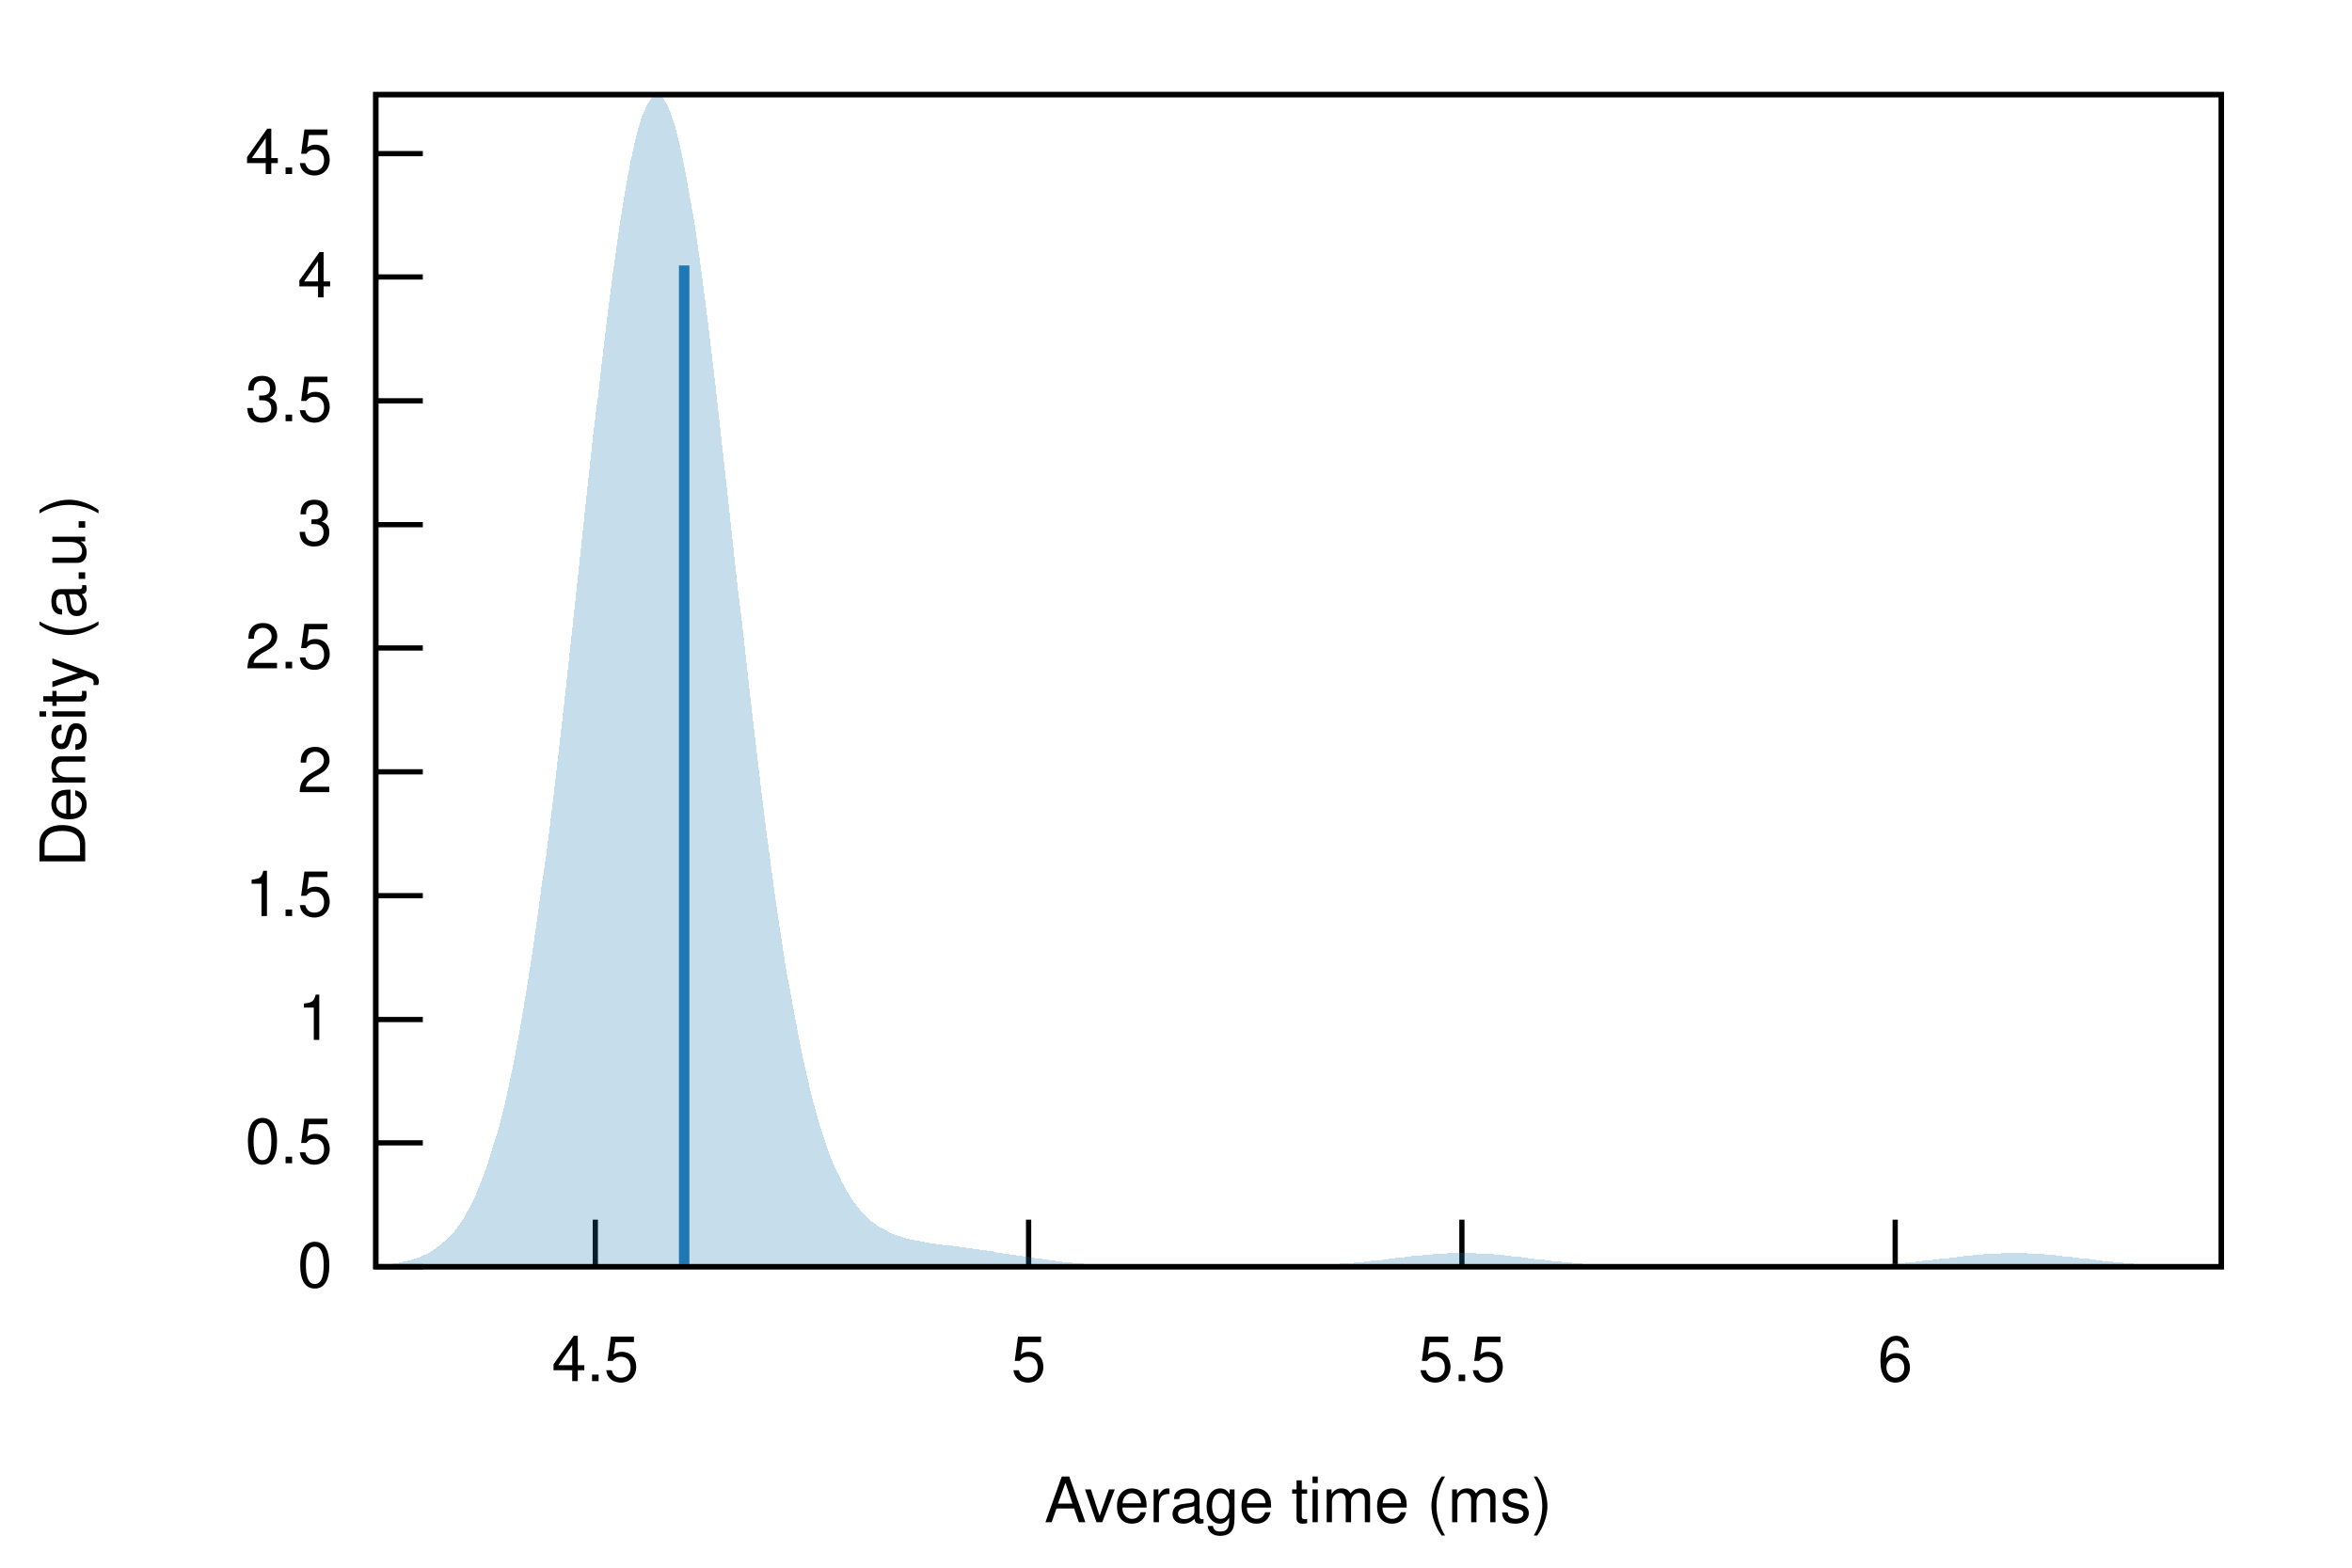
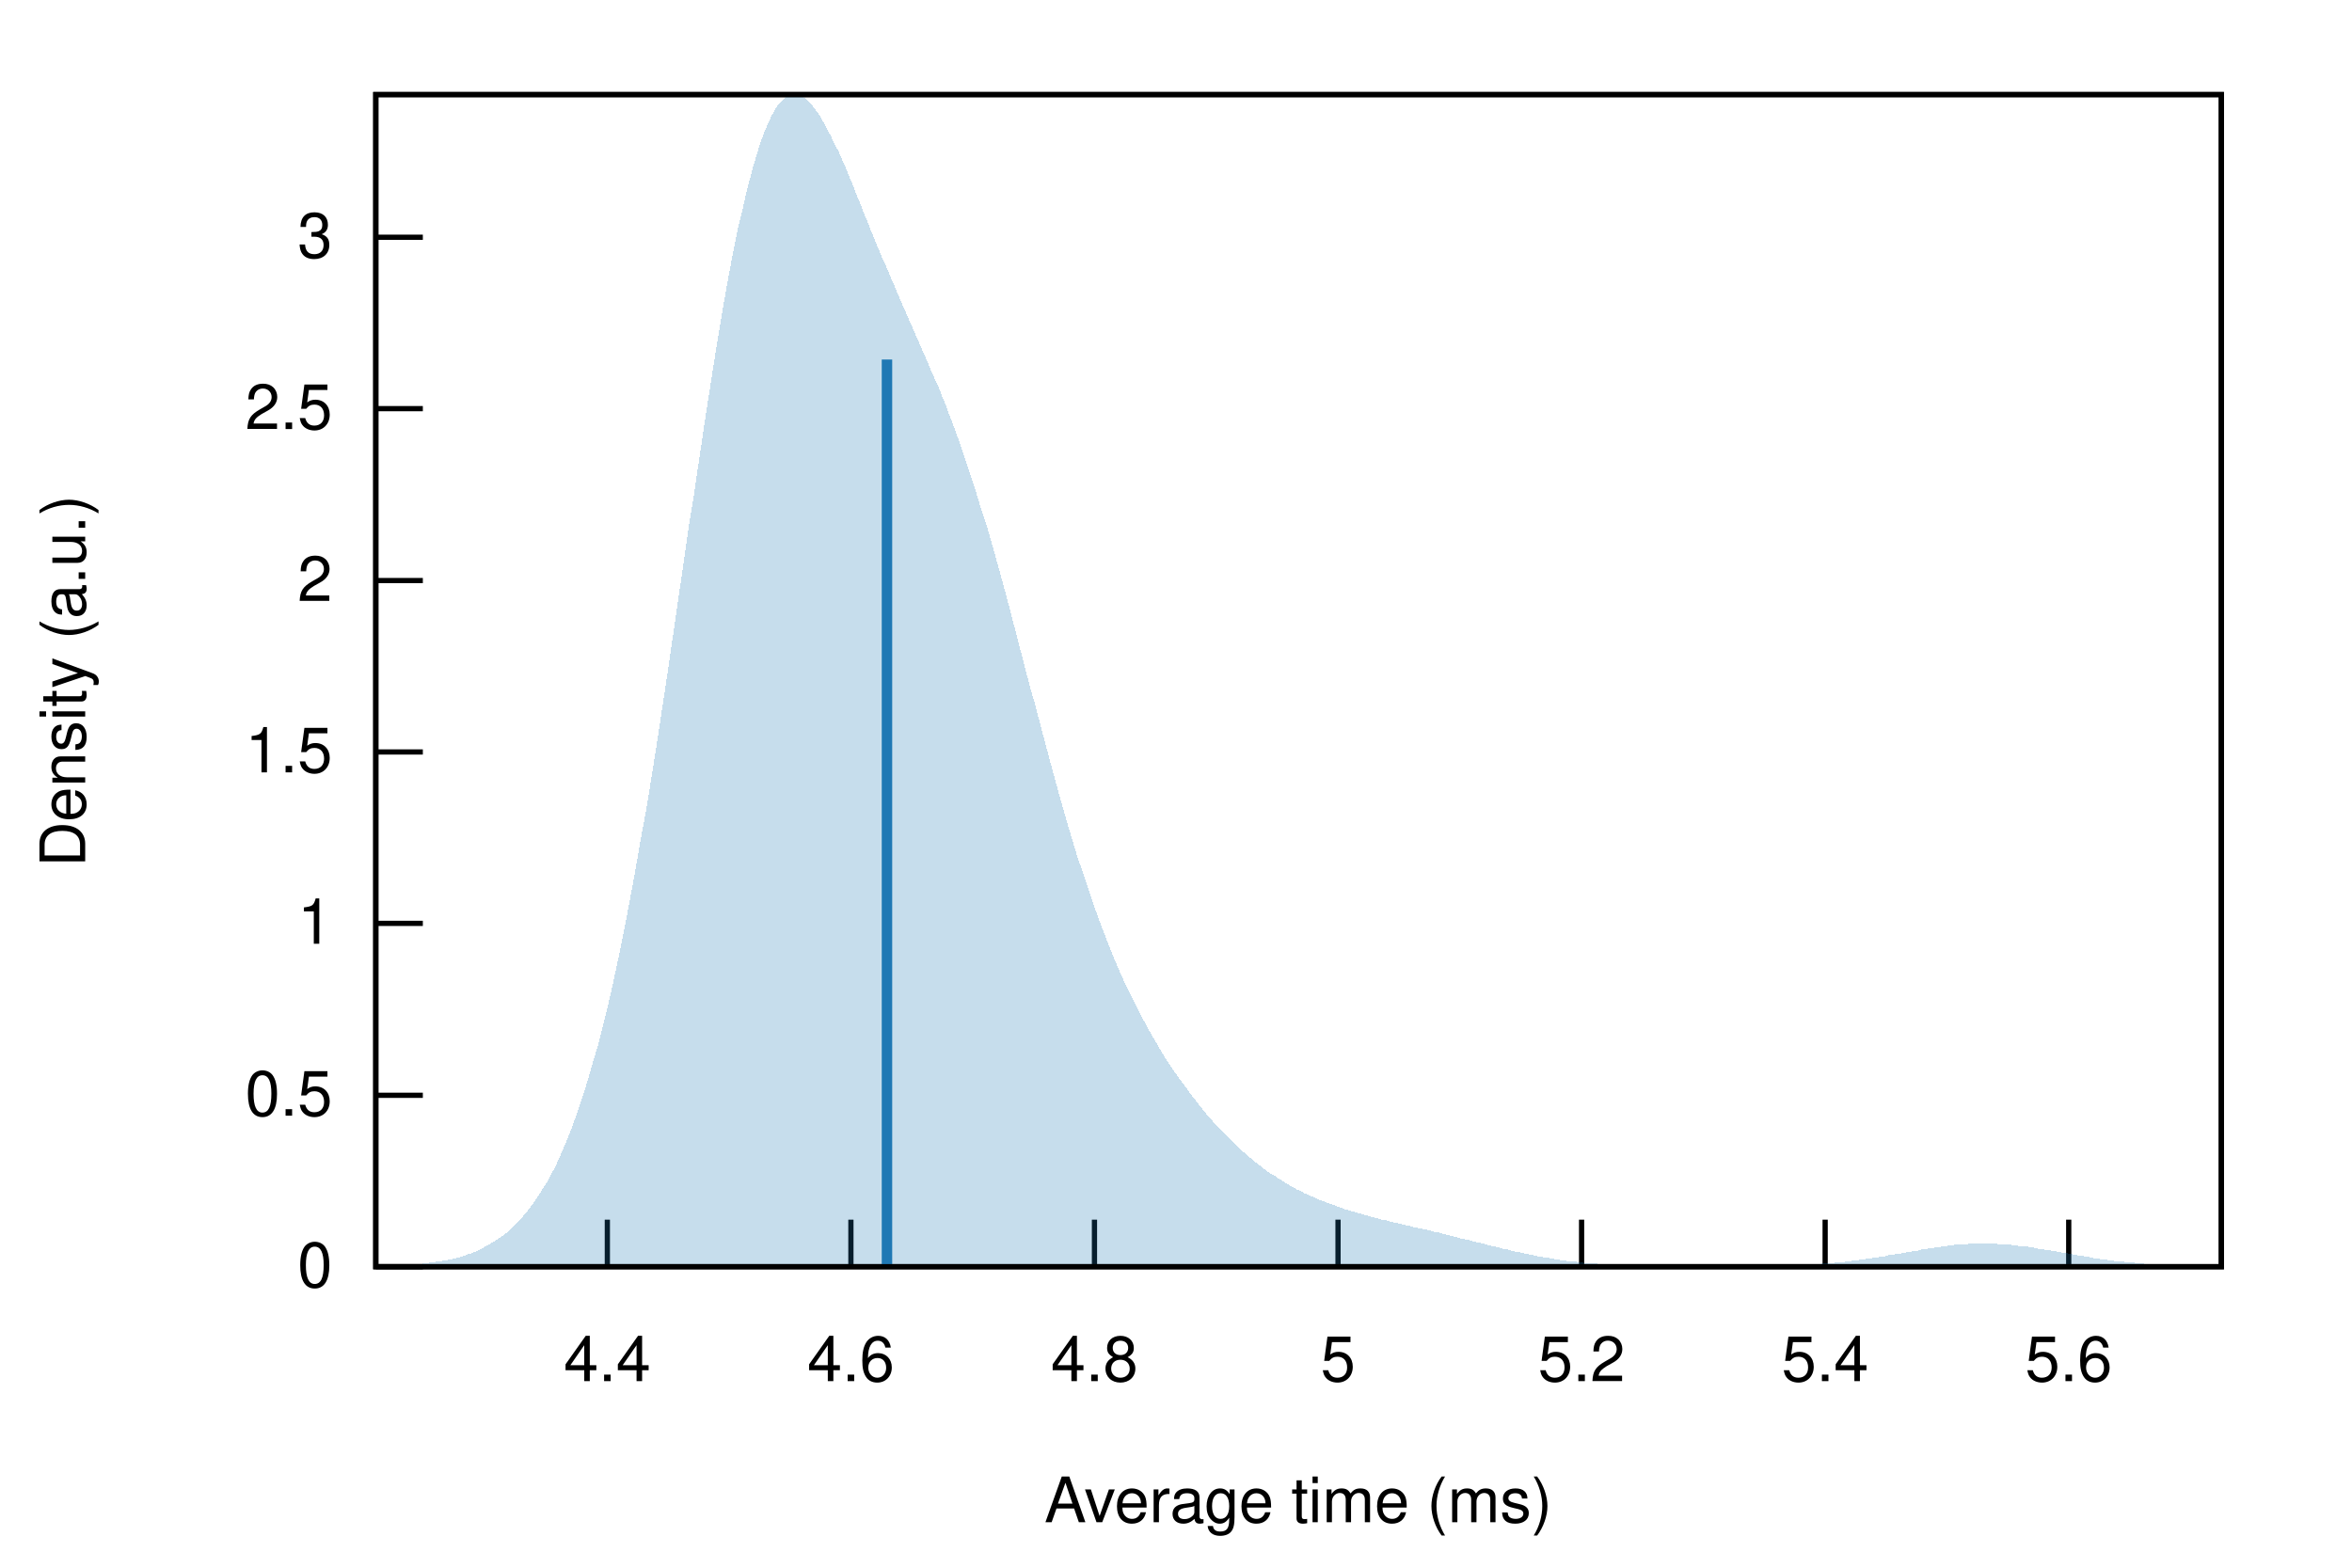
<svg xmlns="http://www.w3.org/2000/svg" xmlns:xlink="http://www.w3.org/1999/xlink" viewBox="0 0 450 300">
  <g id="gnuplot_canvas">
    <rect x="0" y="0" width="450" height="300" fill="none" />
    <defs>
      <circle id="gpDot" r="0.5" stroke-width="0.5" stroke="currentColor" />
      <path id="gpPt0" stroke-width="0.222" stroke="currentColor" d="M-1,0 h2 M0,-1 v2" />
      <path id="gpPt1" stroke-width="0.222" stroke="currentColor" d="M-1,-1 L1,1 M1,-1 L-1,1" />
      <path id="gpPt2" stroke-width="0.222" stroke="currentColor" d="M-1,0 L1,0 M0,-1 L0,1 M-1,-1 L1,1 M-1,1 L1,-1" />
      <rect id="gpPt3" stroke-width="0.222" stroke="currentColor" x="-1" y="-1" width="2" height="2" />
      <rect id="gpPt4" stroke-width="0.222" stroke="currentColor" fill="currentColor" x="-1" y="-1" width="2" height="2" />
      <circle id="gpPt5" stroke-width="0.222" stroke="currentColor" cx="0" cy="0" r="1" />
      <use xlink:href="#gpPt5" id="gpPt6" fill="currentColor" stroke="none" />
      <path id="gpPt7" stroke-width="0.222" stroke="currentColor" d="M0,-1.33 L-1.33,0.67 L1.33,0.67 z" />
      <use xlink:href="#gpPt7" id="gpPt8" fill="currentColor" stroke="none" />
      <use xlink:href="#gpPt7" id="gpPt9" stroke="currentColor" transform="rotate(180)" />
      <use xlink:href="#gpPt9" id="gpPt10" fill="currentColor" stroke="none" />
      <use xlink:href="#gpPt3" id="gpPt11" stroke="currentColor" transform="rotate(45)" />
      <use xlink:href="#gpPt11" id="gpPt12" fill="currentColor" stroke="none" />
      <path id="gpPt13" stroke-width="0.222" stroke="currentColor" d="M0,1.330 L1.265,0.411 L0.782,-1.067 L-0.782,-1.076 L-1.265,0.411 z" />
      <use xlink:href="#gpPt13" id="gpPt14" fill="currentColor" stroke="none" />
      <filter id="textbox" filterUnits="objectBoundingBox" x="0" y="0" height="1" width="1">
        <feFlood flood-color="white" flood-opacity="1" result="bgnd" />
        <feComposite in="SourceGraphic" in2="bgnd" operator="atop" />
      </filter>
      <filter id="greybox" filterUnits="objectBoundingBox" x="0" y="0" height="1" width="1">
        <feFlood flood-color="lightgrey" flood-opacity="1" result="grey" />
        <feComposite in="SourceGraphic" in2="grey" operator="atop" />
      </filter>
    </defs>
    <g fill="none" color="white" stroke="currentColor" stroke-width="1.00" stroke-linecap="butt" stroke-linejoin="miter">
</g>
    <g fill="none" color="black" stroke="currentColor" stroke-width="1.00" stroke-linecap="butt" stroke-linejoin="miter">
      <path stroke="black" d="M71.9,242.4 L80.9,242.4  " />
      <g transform="translate(63.6,246.3)" stroke="none" fill="black" font-family="Helvetica" font-size="12.00" text-anchor="end">
        <text>
          <tspan font-family="Helvetica"> 0</tspan>
        </text>
      </g>
    </g>
    <g fill="none" color="black" stroke="currentColor" stroke-width="1.00" stroke-linecap="butt" stroke-linejoin="miter">
-       <path stroke="black" d="M71.9,218.7 L80.9,218.7  " />
-       <g transform="translate(63.6,222.6)" stroke="none" fill="black" font-family="Helvetica" font-size="12.00" text-anchor="end">
+       <path stroke="black" d="M71.9,209.6 L80.9,209.6  " />
+       <g transform="translate(63.6,213.5)" stroke="none" fill="black" font-family="Helvetica" font-size="12.00" text-anchor="end">
        <text>
          <tspan font-family="Helvetica"> 0.5</tspan>
        </text>
      </g>
    </g>
    <g fill="none" color="black" stroke="currentColor" stroke-width="1.00" stroke-linecap="butt" stroke-linejoin="miter">
-       <path stroke="black" d="M71.9,195.1 L80.9,195.1  " />
-       <g transform="translate(63.6,199.0)" stroke="none" fill="black" font-family="Helvetica" font-size="12.00" text-anchor="end">
+       <path stroke="black" d="M71.9,176.7 L80.9,176.7  " />
+       <g transform="translate(63.6,180.6)" stroke="none" fill="black" font-family="Helvetica" font-size="12.00" text-anchor="end">
        <text>
          <tspan font-family="Helvetica"> 1</tspan>
        </text>
      </g>
    </g>
    <g fill="none" color="black" stroke="currentColor" stroke-width="1.00" stroke-linecap="butt" stroke-linejoin="miter">
-       <path stroke="black" d="M71.9,171.4 L80.9,171.4  " />
-       <g transform="translate(63.6,175.3)" stroke="none" fill="black" font-family="Helvetica" font-size="12.00" text-anchor="end">
+       <path stroke="black" d="M71.9,143.9 L80.9,143.9  " />
+       <g transform="translate(63.6,147.8)" stroke="none" fill="black" font-family="Helvetica" font-size="12.00" text-anchor="end">
        <text>
          <tspan font-family="Helvetica"> 1.5</tspan>
        </text>
      </g>
    </g>
    <g fill="none" color="black" stroke="currentColor" stroke-width="1.00" stroke-linecap="butt" stroke-linejoin="miter">
-       <path stroke="black" d="M71.9,147.7 L80.9,147.7  " />
-       <g transform="translate(63.6,151.6)" stroke="none" fill="black" font-family="Helvetica" font-size="12.00" text-anchor="end">
+       <path stroke="black" d="M71.9,111.1 L80.9,111.1  " />
+       <g transform="translate(63.6,115.0)" stroke="none" fill="black" font-family="Helvetica" font-size="12.00" text-anchor="end">
        <text>
          <tspan font-family="Helvetica"> 2</tspan>
        </text>
      </g>
    </g>
    <g fill="none" color="black" stroke="currentColor" stroke-width="1.00" stroke-linecap="butt" stroke-linejoin="miter">
-       <path stroke="black" d="M71.9,124.0 L80.9,124.0  " />
-       <g transform="translate(63.6,127.9)" stroke="none" fill="black" font-family="Helvetica" font-size="12.00" text-anchor="end">
+       <path stroke="black" d="M71.9,78.2 L80.9,78.2  " />
+       <g transform="translate(63.6,82.1)" stroke="none" fill="black" font-family="Helvetica" font-size="12.00" text-anchor="end">
        <text>
          <tspan font-family="Helvetica"> 2.5</tspan>
        </text>
      </g>
    </g>
    <g fill="none" color="black" stroke="currentColor" stroke-width="1.00" stroke-linecap="butt" stroke-linejoin="miter">
-       <path stroke="black" d="M71.9,100.4 L80.9,100.4  " />
-       <g transform="translate(63.6,104.3)" stroke="none" fill="black" font-family="Helvetica" font-size="12.00" text-anchor="end">
+       <path stroke="black" d="M71.9,45.4 L80.9,45.4  " />
+       <g transform="translate(63.6,49.3)" stroke="none" fill="black" font-family="Helvetica" font-size="12.00" text-anchor="end">
        <text>
          <tspan font-family="Helvetica"> 3</tspan>
        </text>
      </g>
    </g>
    <g fill="none" color="black" stroke="currentColor" stroke-width="1.00" stroke-linecap="butt" stroke-linejoin="miter">
-       <path stroke="black" d="M71.9,76.7 L80.9,76.7  " />
-       <g transform="translate(63.6,80.6)" stroke="none" fill="black" font-family="Helvetica" font-size="12.00" text-anchor="end">
+       <path stroke="black" d="M116.2,242.4 L116.2,233.4  " />
+       <g transform="translate(116.2,264.3)" stroke="none" fill="black" font-family="Helvetica" font-size="12.00" text-anchor="middle">
        <text>
-           <tspan font-family="Helvetica"> 3.5</tspan>
+           <tspan font-family="Helvetica"> 4.4</tspan>
        </text>
      </g>
    </g>
    <g fill="none" color="black" stroke="currentColor" stroke-width="1.00" stroke-linecap="butt" stroke-linejoin="miter">
-       <path stroke="black" d="M71.9,53.0 L80.9,53.0  " />
-       <g transform="translate(63.6,56.9)" stroke="none" fill="black" font-family="Helvetica" font-size="12.00" text-anchor="end">
+       <path stroke="black" d="M162.8,242.4 L162.8,233.4  " />
+       <g transform="translate(162.8,264.3)" stroke="none" fill="black" font-family="Helvetica" font-size="12.00" text-anchor="middle">
        <text>
-           <tspan font-family="Helvetica"> 4</tspan>
+           <tspan font-family="Helvetica"> 4.6</tspan>
        </text>
      </g>
    </g>
    <g fill="none" color="black" stroke="currentColor" stroke-width="1.00" stroke-linecap="butt" stroke-linejoin="miter">
-       <path stroke="black" d="M71.9,29.4 L80.9,29.4  " />
-       <g transform="translate(63.6,33.3)" stroke="none" fill="black" font-family="Helvetica" font-size="12.00" text-anchor="end">
+       <path stroke="black" d="M209.4,242.4 L209.4,233.4  " />
+       <g transform="translate(209.4,264.3)" stroke="none" fill="black" font-family="Helvetica" font-size="12.00" text-anchor="middle">
        <text>
-           <tspan font-family="Helvetica"> 4.5</tspan>
+           <tspan font-family="Helvetica"> 4.8</tspan>
        </text>
      </g>
    </g>
    <g fill="none" color="black" stroke="currentColor" stroke-width="1.00" stroke-linecap="butt" stroke-linejoin="miter">
-       <path stroke="black" d="M113.9,242.4 L113.9,233.4  " />
-       <g transform="translate(113.9,264.3)" stroke="none" fill="black" font-family="Helvetica" font-size="12.00" text-anchor="middle">
-         <text>
-           <tspan font-family="Helvetica"> 4.5</tspan>
-         </text>
-       </g>
-     </g>
-     <g fill="none" color="black" stroke="currentColor" stroke-width="1.00" stroke-linecap="butt" stroke-linejoin="miter">
-       <path stroke="black" d="M196.8,242.4 L196.8,233.4  " />
-       <g transform="translate(196.8,264.3)" stroke="none" fill="black" font-family="Helvetica" font-size="12.00" text-anchor="middle">
+       <path stroke="black" d="M256.0,242.4 L256.0,233.4  " />
+       <g transform="translate(256.0,264.3)" stroke="none" fill="black" font-family="Helvetica" font-size="12.00" text-anchor="middle">
        <text>
          <tspan font-family="Helvetica"> 5</tspan>
        </text>
      </g>
    </g>
    <g fill="none" color="black" stroke="currentColor" stroke-width="1.00" stroke-linecap="butt" stroke-linejoin="miter">
-       <path stroke="black" d="M279.7,242.4 L279.7,233.4  " />
-       <g transform="translate(279.7,264.3)" stroke="none" fill="black" font-family="Helvetica" font-size="12.00" text-anchor="middle">
+       <path stroke="black" d="M302.6,242.4 L302.6,233.4  " />
+       <g transform="translate(302.6,264.3)" stroke="none" fill="black" font-family="Helvetica" font-size="12.00" text-anchor="middle">
        <text>
-           <tspan font-family="Helvetica"> 5.5</tspan>
+           <tspan font-family="Helvetica"> 5.2</tspan>
        </text>
      </g>
    </g>
    <g fill="none" color="black" stroke="currentColor" stroke-width="1.00" stroke-linecap="butt" stroke-linejoin="miter">
-       <path stroke="black" d="M362.6,242.4 L362.6,233.4  " />
-       <g transform="translate(362.6,264.3)" stroke="none" fill="black" font-family="Helvetica" font-size="12.00" text-anchor="middle">
+       <path stroke="black" d="M349.2,242.4 L349.2,233.4  " />
+       <g transform="translate(349.2,264.3)" stroke="none" fill="black" font-family="Helvetica" font-size="12.00" text-anchor="middle">
        <text>
-           <tspan font-family="Helvetica"> 6</tspan>
+           <tspan font-family="Helvetica"> 5.4</tspan>
+         </text>
+       </g>
+     </g>
+     <g fill="none" color="black" stroke="currentColor" stroke-width="1.00" stroke-linecap="butt" stroke-linejoin="miter">
+       <path stroke="black" d="M395.8,242.4 L395.8,233.4  " />
+       <g transform="translate(395.8,264.3)" stroke="none" fill="black" font-family="Helvetica" font-size="12.00" text-anchor="middle">
+         <text>
+           <tspan font-family="Helvetica"> 5.6</tspan>
        </text>
      </g>
    </g>
    <g fill="none" color="black" stroke="currentColor" stroke-width="1.00" stroke-linecap="butt" stroke-linejoin="miter">
</g>
    <g fill="none" color="black" stroke="currentColor" stroke-width="1.00" stroke-linecap="butt" stroke-linejoin="miter">
      <path stroke="black" d="M71.9,18.1 L71.9,242.4 L425.0,242.4 L425.0,18.1 L71.9,18.1 Z  " />
    </g>
    <g fill="none" color="black" stroke="currentColor" stroke-width="1.00" stroke-linecap="butt" stroke-linejoin="miter">
      <g transform="translate(16.3,130.3) rotate(270)" stroke="none" fill="black" font-family="Helvetica" font-size="12.00" text-anchor="middle">
        <text>
          <tspan font-family="Helvetica">Density (a.u.)</tspan>
        </text>
      </g>
    </g>
    <g fill="none" color="black" stroke="currentColor" stroke-width="1.00" stroke-linecap="butt" stroke-linejoin="miter">
      <g transform="translate(248.4,291.3)" stroke="none" fill="black" font-family="Helvetica" font-size="12.00" text-anchor="middle">
        <text>
          <tspan font-family="Helvetica">Average time (ms)</tspan>
        </text>
      </g>
    </g>
    <g fill="none" color="black" stroke="currentColor" stroke-width="1.00" stroke-linecap="butt" stroke-linejoin="miter">
</g>
    <g id="gnuplot_plot_1">
      <g fill="none" color="black" stroke="currentColor" stroke-width="1.00" stroke-linecap="butt" stroke-linejoin="miter">
        <g stroke="none" shape-rendering="crispEdges">
-           <polygon fill="rgb( 31, 120, 180)" fill-opacity="0.25" points="71.9,242.1 72.6,242.1 73.3,242.0 74.0,242.0 74.7,241.9 75.4,241.8 76.1,241.7 76.9,241.5 77.6,241.4 78.3,241.2 79.0,241.0 79.7,240.8 80.4,240.5 81.1,240.2 81.8,239.9 82.5,239.5 83.2,239.0 83.9,238.5 84.6,237.9 85.3,237.3 86.1,236.6 86.8,235.8 87.5,234.9 88.2,233.9 88.9,232.8 89.6,231.5 90.3,230.2 91.0,228.7 91.7,227.0 92.4,225.2 93.1,223.3 93.8,221.1 94.5,218.8 95.3,216.3 96.0,213.6 96.7,210.7 97.4,207.5 98.1,204.2 98.8,200.6 99.5,196.8 100.2,192.7 100.9,188.4 101.6,183.9 102.3,179.2 103.0,174.2 103.7,169.0 104.5,163.7 105.2,158.1 105.9,152.3 106.6,146.3 107.3,140.2 108.0,134.0 108.7,127.6 109.4,121.2 110.1,114.7 110.8,108.2 111.5,101.6 112.2,95.1 112.9,88.6 113.6,82.2 114.4,76.0 115.1,69.8 115.8,63.9 116.5,58.2 117.2,52.8 117.9,47.7 118.6,42.8 119.3,38.4 120.0,34.3 120.7,30.6 121.4,27.4 122.1,24.6 122.8,22.3 123.6,20.5 124.3,19.2 125.0,18.4 125.7,18.1 126.4,18.3 127.1,19.1 127.8,20.3 128.5,22.1 129.2,24.3 129.9,27.1 130.6,30.2 131.3,33.8 132.0,37.8 132.8,42.2 133.5,47.0 134.2,52.0 134.9,57.4 135.6,63.0 136.3,68.8 137.0,74.8 137.7,81.0 138.4,87.3 139.1,93.7 139.8,100.1 140.5,106.6 141.2,113.0 142.0,119.4 142.7,125.8 143.4,132.0 144.1,138.1 144.8,144.1 145.5,150.0 146.2,155.7 146.9,161.2 147.6,166.4 148.3,171.5 149.0,176.4 149.7,181.0 150.4,185.5 151.2,189.7 151.9,193.6 152.6,197.3 153.3,200.9 154.0,204.1 154.7,207.2 155.4,210.1 156.1,212.7 156.8,215.2 157.5,217.4 158.2,219.5 158.9,221.4 159.6,223.1 160.4,224.7 161.1,226.2 161.8,227.5 162.5,228.7 163.2,229.8 163.9,230.7 164.6,231.6 165.3,232.4 166.0,233.1 166.7,233.7 167.4,234.2 168.1,234.7 168.8,235.1 169.6,235.5 170.3,235.9 171.0,236.2 171.7,236.4 172.4,236.7 173.1,236.9 173.8,237.1 174.5,237.2 175.2,237.4 175.9,237.5 176.6,237.6 177.3,237.8 178.0,237.9 178.7,238.0 179.5,238.1 180.2,238.2 180.9,238.3 181.6,238.3 182.3,238.4 183.0,238.5 183.7,238.6 184.4,238.7 185.1,238.8 185.8,238.9 186.5,239.0 187.2,239.1 187.9,239.2 188.7,239.3 189.4,239.4 190.1,239.5 190.8,239.7 191.5,239.8 192.2,239.9 192.9,240.0 193.6,240.1 194.3,240.2 195.0,240.3 195.7,240.4 196.4,240.5 197.1,240.6 197.9,240.7 198.6,240.9 199.3,240.9 200.0,241.0 200.7,241.1 201.4,241.2 202.1,241.3 202.8,241.4 203.5,241.5 204.2,241.5 204.9,241.6 205.6,241.7 206.3,241.7 207.1,241.8 207.8,241.9 208.5,241.9 209.2,242.0 209.9,242.0 210.6,242.0 211.3,242.1 212.0,242.1 212.7,242.1 213.4,242.2 214.1,242.2 214.8,242.2 215.5,242.2 216.3,242.3 217.0,242.3 217.7,242.3 218.4,242.3 219.1,242.3 219.8,242.3 220.5,242.3 221.2,242.3 221.9,242.4 222.6,242.4 223.3,242.4 224.0,242.4 224.7,242.4 225.5,242.4 226.2,242.4 226.9,242.4 227.6,242.4 228.3,242.4 229.0,242.4 229.7,242.4 230.4,242.4 231.1,242.4 231.8,242.4 232.5,242.4 233.2,242.4 233.9,242.4 234.7,242.4 235.4,242.4 236.1,242.4 236.8,242.4 237.5,242.4 238.2,242.4 238.9,242.4 239.6,242.4 240.3,242.4 241.0,242.4 241.7,242.4 242.4,242.4 243.1,242.3 243.9,242.3 244.6,242.3 245.3,242.3 246.0,242.3 246.7,242.3 247.4,242.3 248.1,242.3 248.8,242.2 249.5,242.2 250.2,242.2 250.9,242.2 251.6,242.1 252.3,242.1 253.0,242.1 253.8,242.0 254.5,242.0 255.2,241.9 255.9,241.9 256.6,241.8 257.3,241.8 258.0,241.7 258.7,241.7 259.4,241.6 260.1,241.5 260.8,241.5 261.5,241.4 262.2,241.3 263.0,241.2 263.7,241.2 264.4,241.1 265.1,241.0 265.8,240.9 266.5,240.8 267.2,240.7 267.9,240.7 268.6,240.6 269.3,240.5 270.0,240.4 270.7,240.3 271.4,240.3 272.2,240.2 272.9,240.1 273.6,240.1 274.3,240.0 275.0,240.0 275.7,239.9 276.4,239.9 277.1,239.8 277.8,239.8 278.5,239.8 279.2,239.8 279.9,239.8 280.6,239.8 281.4,239.8 282.1,239.8 282.8,239.9 283.5,239.9 284.2,239.9 284.9,240.0 285.6,240.0 286.3,240.1 287.0,240.2 287.7,240.2 288.4,240.3 289.1,240.4 289.8,240.5 290.6,240.5 291.3,240.6 292.0,240.7 292.7,240.8 293.4,240.9 294.1,241.0 294.8,241.0 295.5,241.1 296.2,241.2 296.9,241.3 297.6,241.4 298.3,241.4 299.0,241.5 299.8,241.6 300.5,241.6 301.2,241.7 301.9,241.8 302.6,241.8 303.3,241.9 304.0,241.9 304.7,242.0 305.4,242.0 306.1,242.0 306.8,242.1 307.5,242.1 308.2,242.1 309.0,242.2 309.7,242.2 310.4,242.2 311.1,242.2 311.8,242.3 312.5,242.3 313.2,242.3 313.9,242.3 314.6,242.3 315.3,242.3 316.0,242.3 316.7,242.3 317.4,242.4 318.2,242.4 318.9,242.4 319.6,242.4 320.3,242.4 321.0,242.4 321.7,242.4 322.4,242.4 323.1,242.4 323.8,242.4 324.5,242.4 325.2,242.4 325.9,242.4 326.6,242.4 327.3,242.4 328.1,242.4 328.8,242.4 329.5,242.4 330.2,242.4 330.9,242.4 331.6,242.4 332.3,242.4 333.0,242.4 333.7,242.4 334.4,242.4 335.1,242.4 335.8,242.4 336.5,242.4 337.3,242.4 338.0,242.4 338.7,242.4 339.4,242.4 340.1,242.4 340.8,242.4 341.5,242.4 342.2,242.4 342.9,242.4 343.6,242.4 344.3,242.4 345.0,242.4 345.7,242.4 346.5,242.4 347.2,242.4 347.9,242.4 348.6,242.3 349.3,242.3 350.0,242.3 350.7,242.3 351.4,242.3 352.1,242.3 352.8,242.3 353.5,242.3 354.2,242.2 354.9,242.2 355.7,242.2 356.4,242.2 357.1,242.1 357.8,242.1 358.5,242.1 359.2,242.0 359.9,242.0 360.6,241.9 361.3,241.9 362.0,241.8 362.7,241.8 363.4,241.7 364.1,241.7 364.9,241.6 365.6,241.5 366.3,241.5 367.0,241.4 367.7,241.3 368.4,241.2 369.1,241.2 369.8,241.1 370.5,241.0 371.2,240.9 371.9,240.8 372.6,240.8 373.3,240.7 374.1,240.6 374.8,240.5 375.5,240.4 376.2,240.3 376.9,240.3 377.6,240.2 378.3,240.1 379.0,240.1 379.7,240.0 380.4,240.0 381.1,239.9 381.8,239.9 382.5,239.9 383.3,239.8 384.0,239.8 384.7,239.8 385.4,239.8 386.1,239.8 386.8,239.8 387.5,239.8 388.2,239.9 388.9,239.9 389.6,239.9 390.3,240.0 391.0,240.0 391.7,240.1 392.4,240.2 393.2,240.2 393.9,240.3 394.6,240.4 395.3,240.4 396.0,240.5 396.7,240.6 397.4,240.7 398.1,240.8 398.8,240.9 399.5,240.9 400.2,241.0 400.9,241.1 401.6,241.2 402.4,241.3 403.1,241.3 403.8,241.4 404.5,241.5 405.2,241.6 405.9,241.6 406.6,241.7 407.3,241.7 408.0,241.8 408.7,241.9 409.4,241.9 410.1,242.0 410.8,242.0 411.6,242.0 412.3,242.1 413.0,242.1 413.7,242.1 414.4,242.2 415.1,242.2 415.8,242.2 416.5,242.2 417.2,242.3 417.9,242.3 418.6,242.3 419.3,242.3 420.0,242.3 420.8,242.3 421.5,242.3 422.2,242.3 422.9,242.4 423.6,242.4 424.3,242.4 425.0,242.4 425.0,242.4 424.3,242.4 423.6,242.4 422.9,242.4 422.2,242.4 421.5,242.4 420.8,242.4 420.0,242.4 419.3,242.4 418.6,242.4 417.9,242.4 417.2,242.4 416.5,242.4 415.8,242.4 415.1,242.4 414.4,242.4 413.7,242.4 413.0,242.4 412.3,242.4 411.6,242.4 410.8,242.4 410.1,242.4 409.4,242.4 408.7,242.4 408.0,242.4 407.3,242.4 406.6,242.4 405.9,242.4 405.2,242.4 404.5,242.4 403.8,242.4 403.1,242.4 402.4,242.4 401.6,242.4 400.9,242.4 400.2,242.4 399.5,242.4 398.8,242.4 398.1,242.4 397.4,242.4 396.7,242.4 396.0,242.4 395.3,242.4 394.6,242.4 393.9,242.4 393.2,242.4 392.4,242.4 391.7,242.4 391.0,242.4 390.3,242.4 389.6,242.4 388.9,242.4 388.2,242.4 387.5,242.4 386.8,242.4 386.1,242.4 385.4,242.4 384.7,242.4 384.0,242.4 383.3,242.4 382.5,242.4 381.8,242.4 381.1,242.4 380.4,242.4 379.7,242.4 379.0,242.4 378.3,242.4 377.6,242.4 376.9,242.4 376.2,242.4 375.5,242.4 374.8,242.4 374.1,242.4 373.3,242.4 372.6,242.4 371.9,242.4 371.2,242.4 370.5,242.4 369.8,242.4 369.1,242.4 368.4,242.4 367.7,242.4 367.0,242.4 366.3,242.4 365.6,242.4 364.9,242.4 364.1,242.4 363.4,242.4 362.7,242.4 362.0,242.4 361.3,242.4 360.6,242.4 359.9,242.4 359.2,242.4 358.5,242.4 357.8,242.4 357.1,242.4 356.4,242.4 355.7,242.4 354.9,242.4 354.2,242.4 353.5,242.4 352.8,242.4 352.1,242.4 351.4,242.4 350.7,242.4 350.0,242.4 349.3,242.4 348.6,242.4 347.9,242.4 347.2,242.4 346.5,242.4 345.7,242.4 345.0,242.4 344.3,242.4 343.6,242.4 342.9,242.4 342.2,242.4 341.5,242.4 340.8,242.4 340.1,242.4 339.4,242.4 338.7,242.4 338.0,242.4 337.3,242.4 336.5,242.4 335.8,242.4 335.1,242.4 334.4,242.4 333.7,242.4 333.0,242.4 332.3,242.4 331.6,242.4 330.9,242.4 330.2,242.4 329.5,242.4 328.8,242.4 328.1,242.4 327.3,242.4 326.6,242.4 325.9,242.4 325.2,242.4 324.5,242.4 323.8,242.4 323.1,242.4 322.4,242.4 321.7,242.4 321.0,242.4 320.3,242.4 319.6,242.4 318.9,242.4 318.2,242.4 317.4,242.4 316.7,242.4 316.0,242.4 315.3,242.4 314.6,242.4 313.9,242.4 313.2,242.4 312.5,242.4 311.8,242.4 311.1,242.4 310.4,242.4 309.7,242.4 309.0,242.4 308.2,242.4 307.5,242.4 306.8,242.4 306.1,242.4 305.4,242.4 304.7,242.4 304.0,242.4 303.3,242.4 302.6,242.4 301.9,242.4 301.2,242.4 300.5,242.4 299.8,242.4 299.0,242.4 298.3,242.4 297.6,242.4 296.9,242.4 296.2,242.4 295.5,242.4 294.8,242.4 294.1,242.4 293.4,242.4 292.7,242.4 292.0,242.4 291.3,242.4 290.6,242.4 289.8,242.4 289.1,242.4 288.4,242.4 287.7,242.4 287.0,242.4 286.3,242.4 285.6,242.4 284.9,242.4 284.2,242.4 283.5,242.4 282.8,242.4 282.1,242.4 281.4,242.4 280.6,242.4 279.9,242.4 279.2,242.4 278.5,242.4 277.8,242.4 277.1,242.4 276.4,242.4 275.7,242.4 275.0,242.4 274.3,242.4 273.6,242.4 272.9,242.4 272.2,242.4 271.4,242.4 270.7,242.4 270.0,242.4 269.3,242.4 268.6,242.4 267.9,242.4 267.2,242.4 266.5,242.4 265.8,242.4 265.1,242.4 264.4,242.4 263.7,242.4 263.0,242.4 262.2,242.4 261.5,242.4 260.8,242.4 260.1,242.4 259.4,242.4 258.7,242.4 258.0,242.4 257.3,242.4 256.6,242.4 255.9,242.4 255.2,242.4 254.5,242.4 253.8,242.4 253.0,242.4 252.3,242.4 251.6,242.4 250.9,242.4 250.2,242.4 249.5,242.4 248.8,242.4 248.1,242.4 247.4,242.4 246.7,242.4 246.0,242.4 245.3,242.4 244.6,242.4 243.9,242.4 243.1,242.4 242.4,242.4 241.7,242.4 241.0,242.4 240.3,242.4 239.6,242.4 238.9,242.4 238.2,242.4 237.5,242.4 236.8,242.4 236.1,242.4 235.4,242.4 234.7,242.4 233.9,242.4 233.2,242.4 232.5,242.4 231.8,242.4 231.1,242.4 230.4,242.4 229.7,242.4 229.0,242.4 228.3,242.4 227.6,242.4 226.9,242.4 226.2,242.4 225.5,242.4 224.7,242.4 224.0,242.4 223.3,242.4 222.6,242.4 221.9,242.4 221.2,242.4 220.5,242.4 219.8,242.4 219.1,242.4 218.4,242.4 217.7,242.4 217.0,242.4 216.3,242.4 215.5,242.4 214.8,242.4 214.1,242.4 213.4,242.4 212.7,242.4 212.0,242.4 211.3,242.4 210.6,242.4 209.9,242.4 209.2,242.4 208.5,242.4 207.8,242.4 207.1,242.4 206.3,242.4 205.6,242.4 204.9,242.4 204.2,242.4 203.5,242.4 202.8,242.4 202.1,242.4 201.4,242.4 200.7,242.4 200.0,242.4 199.3,242.4 198.6,242.4 197.9,242.4 197.1,242.4 196.4,242.4 195.7,242.4 195.0,242.4 194.3,242.4 193.6,242.4 192.9,242.4 192.2,242.4 191.5,242.4 190.8,242.4 190.1,242.4 189.4,242.4 188.7,242.4 187.9,242.4 187.2,242.4 186.5,242.4 185.8,242.4 185.1,242.4 184.4,242.4 183.7,242.4 183.0,242.4 182.3,242.4 181.6,242.4 180.9,242.4 180.2,242.4 179.5,242.4 178.7,242.4 178.0,242.4 177.3,242.4 176.6,242.4 175.9,242.4 175.2,242.4 174.5,242.4 173.8,242.4 173.1,242.4 172.4,242.4 171.7,242.4 171.0,242.4 170.3,242.4 169.6,242.4 168.8,242.4 168.1,242.4 167.4,242.4 166.7,242.4 166.0,242.4 165.3,242.4 164.6,242.4 163.9,242.4 163.2,242.4 162.5,242.4 161.8,242.4 161.1,242.4 160.4,242.4 159.6,242.4 158.9,242.4 158.2,242.4 157.5,242.4 156.8,242.4 156.1,242.4 155.4,242.4 154.7,242.4 154.0,242.4 153.3,242.4 152.6,242.4 151.9,242.4 151.2,242.4 150.4,242.4 149.7,242.4 149.0,242.4 148.3,242.4 147.6,242.4 146.9,242.4 146.2,242.4 145.5,242.4 144.8,242.4 144.1,242.4 143.4,242.4 142.7,242.4 142.0,242.4 141.2,242.4 140.5,242.4 139.8,242.4 139.1,242.4 138.4,242.4 137.7,242.4 137.0,242.4 136.3,242.4 135.6,242.4 134.9,242.4 134.2,242.4 133.5,242.4 132.8,242.4 132.0,242.4 131.3,242.4 130.6,242.4 129.9,242.4 129.2,242.4 128.5,242.4 127.8,242.4 127.1,242.4 126.4,242.4 125.7,242.4 125.0,242.4 124.3,242.4 123.6,242.4 122.8,242.4 122.1,242.4 121.4,242.4 120.7,242.4 120.0,242.4 119.3,242.4 118.6,242.4 117.9,242.4 117.2,242.4 116.5,242.4 115.8,242.4 115.1,242.4 114.4,242.4 113.6,242.4 112.9,242.4 112.2,242.4 111.5,242.4 110.8,242.4 110.1,242.4 109.4,242.4 108.7,242.4 108.0,242.4 107.3,242.4 106.6,242.4 105.9,242.4 105.2,242.4 104.5,242.4 103.7,242.4 103.0,242.4 102.3,242.4 101.6,242.4 100.9,242.4 100.2,242.4 99.5,242.4 98.8,242.4 98.1,242.4 97.4,242.4 96.7,242.4 96.0,242.4 95.3,242.4 94.5,242.4 93.8,242.4 93.1,242.4 92.4,242.4 91.7,242.4 91.0,242.4 90.3,242.4 89.6,242.4 88.9,242.4 88.2,242.4 87.5,242.4 86.8,242.4 86.1,242.4 85.3,242.4 84.6,242.4 83.9,242.4 83.2,242.4 82.5,242.4 81.8,242.4 81.1,242.4 80.4,242.4 79.7,242.4 79.0,242.4 78.3,242.4 77.6,242.4 76.9,242.4 76.1,242.4 75.4,242.4 74.7,242.4 74.0,242.4 73.3,242.4 72.6,242.4 71.9,242.4 " />
+           <polygon fill="rgb( 31, 120, 180)" fill-opacity="0.25" points="71.9,242.3 72.6,242.3 73.3,242.3 74.0,242.2 74.7,242.2 75.4,242.2 76.1,242.2 76.9,242.1 77.6,242.1 78.3,242.0 79.0,242.0 79.7,241.9 80.4,241.9 81.1,241.8 81.8,241.7 82.5,241.6 83.2,241.5 83.9,241.4 84.6,241.3 85.3,241.2 86.1,241.0 86.8,240.9 87.5,240.7 88.2,240.5 88.9,240.3 89.6,240.0 90.3,239.8 91.0,239.5 91.7,239.2 92.4,238.8 93.1,238.4 93.8,238.0 94.5,237.6 95.3,237.1 96.0,236.6 96.7,236.1 97.4,235.5 98.1,234.8 98.8,234.1 99.5,233.4 100.2,232.6 100.9,231.8 101.6,230.8 102.3,229.9 103.0,228.8 103.7,227.7 104.5,226.5 105.2,225.2 105.9,223.9 106.6,222.5 107.3,220.9 108.0,219.3 108.7,217.6 109.4,215.8 110.1,213.9 110.8,211.9 111.5,209.8 112.2,207.5 112.9,205.2 113.6,202.7 114.4,200.1 115.1,197.4 115.8,194.6 116.5,191.6 117.2,188.6 117.9,185.3 118.6,182.0 119.3,178.5 120.0,174.9 120.7,171.2 121.4,167.4 122.1,163.4 122.8,159.4 123.6,155.2 124.3,150.9 125.0,146.5 125.7,142.1 126.4,137.5 127.1,132.9 127.8,128.2 128.5,123.4 129.2,118.7 129.9,113.8 130.6,109.0 131.3,104.2 132.0,99.3 132.8,94.5 133.5,89.7 134.2,85.0 134.9,80.3 135.6,75.8 136.3,71.3 137.0,66.9 137.7,62.6 138.4,58.5 139.1,54.5 139.8,50.7 140.5,47.1 141.2,43.6 142.0,40.4 142.7,37.3 143.4,34.5 144.1,31.9 144.8,29.5 145.5,27.3 146.2,25.4 146.9,23.7 147.6,22.2 148.3,20.9 149.0,19.9 149.7,19.2 150.4,18.6 151.2,18.2 151.9,18.1 152.6,18.2 153.3,18.4 154.0,18.8 154.7,19.4 155.4,20.2 156.1,21.1 156.8,22.1 157.5,23.3 158.2,24.6 158.9,25.9 159.6,27.4 160.4,28.9 161.1,30.5 161.8,32.1 162.5,33.8 163.2,35.5 163.9,37.3 164.6,39.0 165.3,40.8 166.0,42.5 166.7,44.3 167.4,46.0 168.1,47.7 168.8,49.4 169.6,51.1 170.3,52.8 171.0,54.4 171.7,56.1 172.4,57.7 173.1,59.3 173.8,60.9 174.5,62.5 175.2,64.1 175.9,65.7 176.6,67.3 177.3,68.9 178.0,70.6 178.7,72.2 179.5,73.9 180.2,75.7 180.9,77.4 181.6,79.3 182.3,81.1 183.0,83.0 183.7,85.0 184.4,87.0 185.1,89.1 185.8,91.2 186.5,93.4 187.2,95.7 187.9,98.0 188.7,100.3 189.4,102.7 190.1,105.2 190.8,107.7 191.5,110.2 192.2,112.8 192.9,115.4 193.6,118.1 194.3,120.8 195.0,123.5 195.7,126.2 196.4,128.9 197.1,131.6 197.9,134.3 198.6,137.0 199.3,139.6 200.0,142.3 200.7,144.9 201.4,147.5 202.1,150.1 202.8,152.6 203.5,155.1 204.2,157.5 204.9,159.9 205.6,162.2 206.3,164.5 207.1,166.7 207.8,168.8 208.5,170.9 209.2,173.0 209.9,175.0 210.6,176.9 211.3,178.7 212.0,180.5 212.7,182.3 213.4,184.0 214.1,185.6 214.8,187.2 215.5,188.8 216.3,190.3 217.0,191.7 217.7,193.1 218.4,194.5 219.1,195.8 219.8,197.1 220.5,198.3 221.2,199.5 221.9,200.7 222.6,201.9 223.3,203.0 224.0,204.1 224.7,205.1 225.5,206.2 226.2,207.2 226.9,208.1 227.6,209.1 228.3,210.0 229.0,210.9 229.7,211.8 230.4,212.7 231.1,213.5 231.8,214.3 232.5,215.1 233.2,215.9 233.9,216.6 234.7,217.4 235.4,218.1 236.1,218.8 236.8,219.4 237.5,220.1 238.2,220.7 238.9,221.3 239.6,221.9 240.3,222.5 241.0,223.0 241.7,223.6 242.4,224.1 243.1,224.6 243.9,225.0 244.6,225.5 245.3,225.9 246.0,226.4 246.7,226.8 247.4,227.2 248.1,227.6 248.8,227.9 249.5,228.3 250.2,228.6 250.9,228.9 251.6,229.2 252.3,229.6 253.0,229.8 253.8,230.1 254.5,230.4 255.2,230.6 255.9,230.9 256.6,231.1 257.3,231.4 258.0,231.6 258.7,231.8 259.4,232.0 260.1,232.2 260.8,232.4 261.5,232.6 262.2,232.8 263.0,233.0 263.7,233.2 264.4,233.4 265.1,233.5 265.8,233.7 266.5,233.9 267.2,234.0 267.9,234.2 268.6,234.4 269.3,234.5 270.0,234.7 270.7,234.9 271.4,235.0 272.2,235.2 272.9,235.3 273.6,235.5 274.3,235.7 275.0,235.8 275.7,236.0 276.4,236.2 277.1,236.4 277.8,236.5 278.5,236.7 279.2,236.9 279.9,237.1 280.6,237.2 281.4,237.4 282.1,237.6 282.8,237.8 283.5,237.9 284.2,238.1 284.9,238.3 285.6,238.5 286.3,238.6 287.0,238.8 287.7,239.0 288.4,239.1 289.1,239.3 289.8,239.5 290.6,239.6 291.3,239.8 292.0,239.9 292.7,240.1 293.4,240.2 294.1,240.4 294.8,240.5 295.5,240.6 296.2,240.7 296.9,240.8 297.6,241.0 298.3,241.1 299.0,241.2 299.8,241.3 300.5,241.3 301.2,241.4 301.9,241.5 302.6,241.6 303.3,241.7 304.0,241.7 304.7,241.8 305.4,241.8 306.1,241.9 306.8,241.9 307.5,242.0 308.2,242.0 309.0,242.1 309.7,242.1 310.4,242.1 311.1,242.2 311.8,242.2 312.5,242.2 313.2,242.2 313.9,242.2 314.6,242.3 315.3,242.3 316.0,242.3 316.7,242.3 317.4,242.3 318.2,242.3 318.9,242.3 319.6,242.3 320.3,242.4 321.0,242.4 321.7,242.4 322.4,242.4 323.1,242.4 323.8,242.4 324.5,242.4 325.2,242.4 325.9,242.4 326.6,242.4 327.3,242.4 328.1,242.4 328.8,242.4 329.5,242.4 330.2,242.4 330.9,242.4 331.6,242.4 332.3,242.4 333.0,242.4 333.7,242.4 334.4,242.3 335.1,242.3 335.8,242.3 336.5,242.3 337.3,242.3 338.0,242.3 338.7,242.3 339.4,242.3 340.1,242.2 340.8,242.2 341.5,242.2 342.2,242.2 342.9,242.2 343.6,242.1 344.3,242.1 345.0,242.1 345.7,242.0 346.5,242.0 347.2,241.9 347.9,241.9 348.6,241.8 349.3,241.8 350.0,241.7 350.7,241.7 351.4,241.6 352.1,241.5 352.8,241.5 353.5,241.4 354.2,241.3 354.9,241.2 355.7,241.1 356.4,241.0 357.1,240.9 357.8,240.8 358.5,240.7 359.2,240.6 359.9,240.5 360.6,240.4 361.3,240.2 362.0,240.1 362.7,240.0 363.4,239.9 364.1,239.8 364.9,239.6 365.6,239.5 366.3,239.4 367.0,239.3 367.7,239.1 368.4,239.0 369.1,238.9 369.8,238.8 370.5,238.7 371.2,238.6 371.9,238.5 372.6,238.4 373.3,238.3 374.1,238.2 374.8,238.2 375.5,238.1 376.2,238.1 376.9,238.0 377.6,238.0 378.3,238.0 379.0,238.0 379.7,238.0 380.4,238.0 381.1,238.0 381.8,238.0 382.5,238.1 383.3,238.1 384.0,238.2 384.7,238.2 385.4,238.3 386.1,238.4 386.8,238.5 387.5,238.5 388.2,238.6 388.9,238.7 389.6,238.9 390.3,239.0 391.0,239.1 391.7,239.2 392.4,239.3 393.2,239.4 393.9,239.6 394.6,239.7 395.3,239.8 396.0,239.9 396.7,240.1 397.4,240.2 398.1,240.3 398.8,240.4 399.5,240.5 400.2,240.7 400.9,240.8 401.6,240.9 402.4,241.0 403.1,241.1 403.8,241.2 404.5,241.3 405.2,241.3 405.9,241.4 406.6,241.5 407.3,241.6 408.0,241.6 408.7,241.7 409.4,241.8 410.1,241.8 410.8,241.9 411.6,241.9 412.3,242.0 413.0,242.0 413.7,242.1 414.4,242.1 415.1,242.1 415.8,242.1 416.5,242.2 417.2,242.2 417.9,242.2 418.6,242.2 419.3,242.3 420.0,242.3 420.8,242.3 421.5,242.3 422.2,242.3 422.9,242.3 423.6,242.3 424.3,242.3 425.0,242.4 425.0,242.4 424.3,242.4 423.6,242.4 422.9,242.4 422.2,242.4 421.5,242.4 420.8,242.4 420.0,242.4 419.3,242.4 418.6,242.4 417.9,242.4 417.2,242.4 416.5,242.4 415.8,242.4 415.1,242.4 414.4,242.4 413.7,242.4 413.0,242.4 412.3,242.4 411.6,242.4 410.8,242.4 410.1,242.4 409.4,242.4 408.7,242.4 408.0,242.4 407.3,242.4 406.6,242.4 405.9,242.4 405.2,242.4 404.5,242.4 403.8,242.4 403.1,242.4 402.4,242.4 401.6,242.4 400.9,242.4 400.2,242.4 399.5,242.4 398.8,242.4 398.1,242.4 397.4,242.4 396.7,242.4 396.0,242.4 395.3,242.4 394.6,242.4 393.9,242.4 393.2,242.4 392.4,242.4 391.7,242.4 391.0,242.4 390.3,242.4 389.6,242.4 388.9,242.4 388.2,242.4 387.5,242.4 386.8,242.4 386.1,242.4 385.4,242.4 384.7,242.4 384.0,242.4 383.3,242.4 382.5,242.4 381.8,242.4 381.1,242.4 380.4,242.4 379.7,242.4 379.0,242.4 378.3,242.4 377.6,242.4 376.9,242.4 376.2,242.4 375.5,242.4 374.8,242.4 374.1,242.4 373.3,242.4 372.6,242.4 371.9,242.4 371.2,242.4 370.5,242.4 369.8,242.4 369.1,242.4 368.4,242.4 367.7,242.4 367.0,242.4 366.3,242.4 365.6,242.4 364.9,242.4 364.1,242.4 363.4,242.4 362.7,242.4 362.0,242.4 361.3,242.4 360.6,242.4 359.9,242.4 359.2,242.4 358.5,242.4 357.8,242.4 357.1,242.4 356.4,242.4 355.7,242.4 354.9,242.4 354.2,242.4 353.5,242.4 352.8,242.4 352.1,242.4 351.4,242.4 350.7,242.4 350.0,242.4 349.3,242.4 348.6,242.4 347.9,242.4 347.2,242.4 346.5,242.4 345.7,242.4 345.0,242.4 344.3,242.4 343.6,242.4 342.9,242.4 342.2,242.4 341.5,242.4 340.8,242.4 340.1,242.4 339.4,242.4 338.7,242.4 338.0,242.4 337.3,242.4 336.5,242.4 335.8,242.4 335.1,242.4 334.4,242.4 333.7,242.4 333.0,242.4 332.3,242.4 331.6,242.4 330.9,242.4 330.2,242.4 329.5,242.4 328.8,242.4 328.1,242.4 327.3,242.4 326.6,242.4 325.9,242.4 325.2,242.4 324.5,242.4 323.8,242.4 323.1,242.4 322.4,242.4 321.7,242.4 321.0,242.4 320.3,242.4 319.6,242.4 318.9,242.4 318.2,242.4 317.4,242.4 316.7,242.4 316.0,242.4 315.3,242.4 314.6,242.4 313.9,242.4 313.2,242.4 312.5,242.4 311.8,242.4 311.1,242.4 310.4,242.4 309.7,242.4 309.0,242.4 308.2,242.4 307.5,242.4 306.8,242.4 306.1,242.4 305.4,242.4 304.7,242.4 304.0,242.4 303.3,242.4 302.6,242.4 301.9,242.4 301.2,242.4 300.5,242.4 299.8,242.4 299.0,242.4 298.3,242.4 297.6,242.4 296.9,242.4 296.2,242.4 295.5,242.4 294.8,242.4 294.1,242.4 293.4,242.4 292.7,242.4 292.0,242.4 291.3,242.4 290.6,242.4 289.8,242.4 289.1,242.4 288.4,242.4 287.7,242.4 287.0,242.4 286.3,242.4 285.6,242.4 284.9,242.4 284.2,242.4 283.5,242.4 282.8,242.4 282.1,242.4 281.4,242.4 280.6,242.4 279.9,242.4 279.2,242.4 278.5,242.4 277.8,242.4 277.1,242.4 276.4,242.4 275.7,242.4 275.0,242.4 274.3,242.4 273.6,242.4 272.9,242.4 272.2,242.4 271.4,242.4 270.7,242.4 270.0,242.4 269.3,242.4 268.6,242.4 267.9,242.4 267.2,242.4 266.5,242.4 265.8,242.4 265.1,242.4 264.4,242.4 263.7,242.4 263.0,242.4 262.2,242.4 261.5,242.4 260.8,242.4 260.1,242.4 259.4,242.4 258.7,242.4 258.0,242.4 257.3,242.4 256.6,242.4 255.9,242.4 255.2,242.4 254.5,242.4 253.8,242.4 253.0,242.4 252.3,242.4 251.6,242.4 250.9,242.4 250.2,242.4 249.5,242.4 248.8,242.4 248.1,242.4 247.4,242.4 246.7,242.4 246.0,242.4 245.3,242.4 244.6,242.4 243.9,242.4 243.1,242.4 242.4,242.4 241.7,242.4 241.0,242.4 240.3,242.4 239.6,242.4 238.9,242.4 238.2,242.4 237.5,242.4 236.8,242.4 236.1,242.4 235.4,242.4 234.7,242.4 233.9,242.4 233.2,242.4 232.5,242.4 231.8,242.4 231.1,242.4 230.4,242.4 229.7,242.4 229.0,242.4 228.3,242.4 227.6,242.4 226.9,242.4 226.2,242.4 225.5,242.4 224.7,242.4 224.0,242.4 223.3,242.4 222.6,242.4 221.9,242.4 221.2,242.4 220.5,242.4 219.8,242.4 219.1,242.4 218.4,242.4 217.7,242.4 217.0,242.4 216.3,242.4 215.5,242.4 214.8,242.4 214.1,242.4 213.4,242.4 212.7,242.4 212.0,242.4 211.3,242.4 210.6,242.4 209.9,242.4 209.2,242.4 208.5,242.4 207.8,242.4 207.1,242.4 206.3,242.4 205.6,242.4 204.9,242.4 204.2,242.4 203.5,242.4 202.8,242.4 202.1,242.4 201.4,242.4 200.7,242.4 200.0,242.4 199.3,242.4 198.6,242.4 197.9,242.4 197.1,242.4 196.4,242.4 195.7,242.4 195.0,242.4 194.3,242.4 193.6,242.4 192.9,242.4 192.2,242.4 191.5,242.4 190.8,242.4 190.1,242.4 189.4,242.4 188.7,242.4 187.9,242.4 187.2,242.4 186.5,242.4 185.8,242.4 185.1,242.4 184.4,242.4 183.7,242.4 183.0,242.4 182.3,242.4 181.6,242.4 180.9,242.4 180.2,242.4 179.5,242.4 178.7,242.4 178.0,242.4 177.3,242.4 176.6,242.4 175.9,242.4 175.2,242.4 174.5,242.4 173.8,242.4 173.1,242.4 172.4,242.4 171.7,242.4 171.0,242.4 170.3,242.4 169.6,242.4 168.8,242.4 168.1,242.4 167.4,242.4 166.7,242.4 166.0,242.4 165.3,242.4 164.6,242.4 163.9,242.4 163.2,242.4 162.5,242.4 161.8,242.4 161.1,242.4 160.4,242.4 159.6,242.4 158.9,242.4 158.2,242.4 157.5,242.4 156.8,242.4 156.1,242.4 155.4,242.4 154.7,242.4 154.0,242.4 153.3,242.4 152.6,242.4 151.9,242.4 151.2,242.4 150.4,242.4 149.7,242.4 149.0,242.4 148.3,242.4 147.6,242.4 146.9,242.4 146.2,242.4 145.5,242.4 144.8,242.4 144.1,242.4 143.4,242.4 142.7,242.4 142.0,242.4 141.2,242.4 140.5,242.4 139.8,242.4 139.1,242.4 138.4,242.4 137.7,242.4 137.0,242.4 136.3,242.4 135.6,242.4 134.9,242.4 134.2,242.4 133.5,242.4 132.8,242.4 132.0,242.4 131.3,242.4 130.6,242.4 129.9,242.4 129.2,242.4 128.5,242.4 127.8,242.4 127.1,242.4 126.4,242.4 125.7,242.4 125.0,242.4 124.3,242.4 123.6,242.4 122.8,242.4 122.1,242.4 121.4,242.4 120.7,242.4 120.0,242.4 119.3,242.4 118.6,242.4 117.9,242.4 117.2,242.4 116.5,242.4 115.8,242.4 115.1,242.4 114.4,242.4 113.6,242.4 112.9,242.4 112.2,242.4 111.5,242.4 110.8,242.4 110.1,242.4 109.4,242.4 108.7,242.4 108.0,242.4 107.3,242.4 106.6,242.4 105.9,242.4 105.2,242.4 104.5,242.4 103.7,242.4 103.0,242.4 102.3,242.4 101.6,242.4 100.9,242.4 100.2,242.4 99.5,242.4 98.8,242.4 98.1,242.4 97.4,242.4 96.7,242.4 96.0,242.4 95.3,242.4 94.5,242.4 93.8,242.4 93.1,242.4 92.4,242.4 91.7,242.4 91.0,242.4 90.3,242.4 89.6,242.4 88.9,242.4 88.2,242.4 87.5,242.4 86.8,242.4 86.1,242.4 85.3,242.4 84.6,242.4 83.9,242.4 83.2,242.4 82.5,242.4 81.8,242.4 81.1,242.4 80.4,242.4 79.7,242.4 79.0,242.4 78.3,242.4 77.6,242.4 76.9,242.4 76.1,242.4 75.4,242.4 74.7,242.4 74.0,242.4 73.3,242.4 72.6,242.4 71.9,242.4 " />
        </g>
      </g>
    </g>
    <g id="gnuplot_plot_2">
      <g fill="none" color="white" stroke="rgb( 31, 120, 180)" stroke-width="2.00" stroke-linecap="butt" stroke-linejoin="miter">
</g>
      <g fill="none" color="black" stroke="currentColor" stroke-width="2.00" stroke-linecap="butt" stroke-linejoin="miter">
-         <path stroke="rgb( 31, 120, 180)" d="M130.9,242.4 L130.9,50.8  " />
+         <path stroke="rgb( 31, 120, 180)" d="M169.7,242.4 L169.7,68.8  " />
      </g>
    </g>
    <g fill="none" color="black" stroke="currentColor" stroke-width="2.00" stroke-linecap="butt" stroke-linejoin="miter">
</g>
    <g fill="none" color="black" stroke="black" stroke-width="1.00" stroke-linecap="butt" stroke-linejoin="miter">
</g>
    <g fill="none" color="black" stroke="currentColor" stroke-width="1.00" stroke-linecap="butt" stroke-linejoin="miter">
      <path stroke="black" d="M71.9,18.1 L71.9,242.4 L425.0,242.4 L425.0,18.1 L71.9,18.1 Z  " />
    </g>
    <g fill="none" color="black" stroke="currentColor" stroke-width="1.00" stroke-linecap="butt" stroke-linejoin="miter">
</g>
  </g>
</svg>
